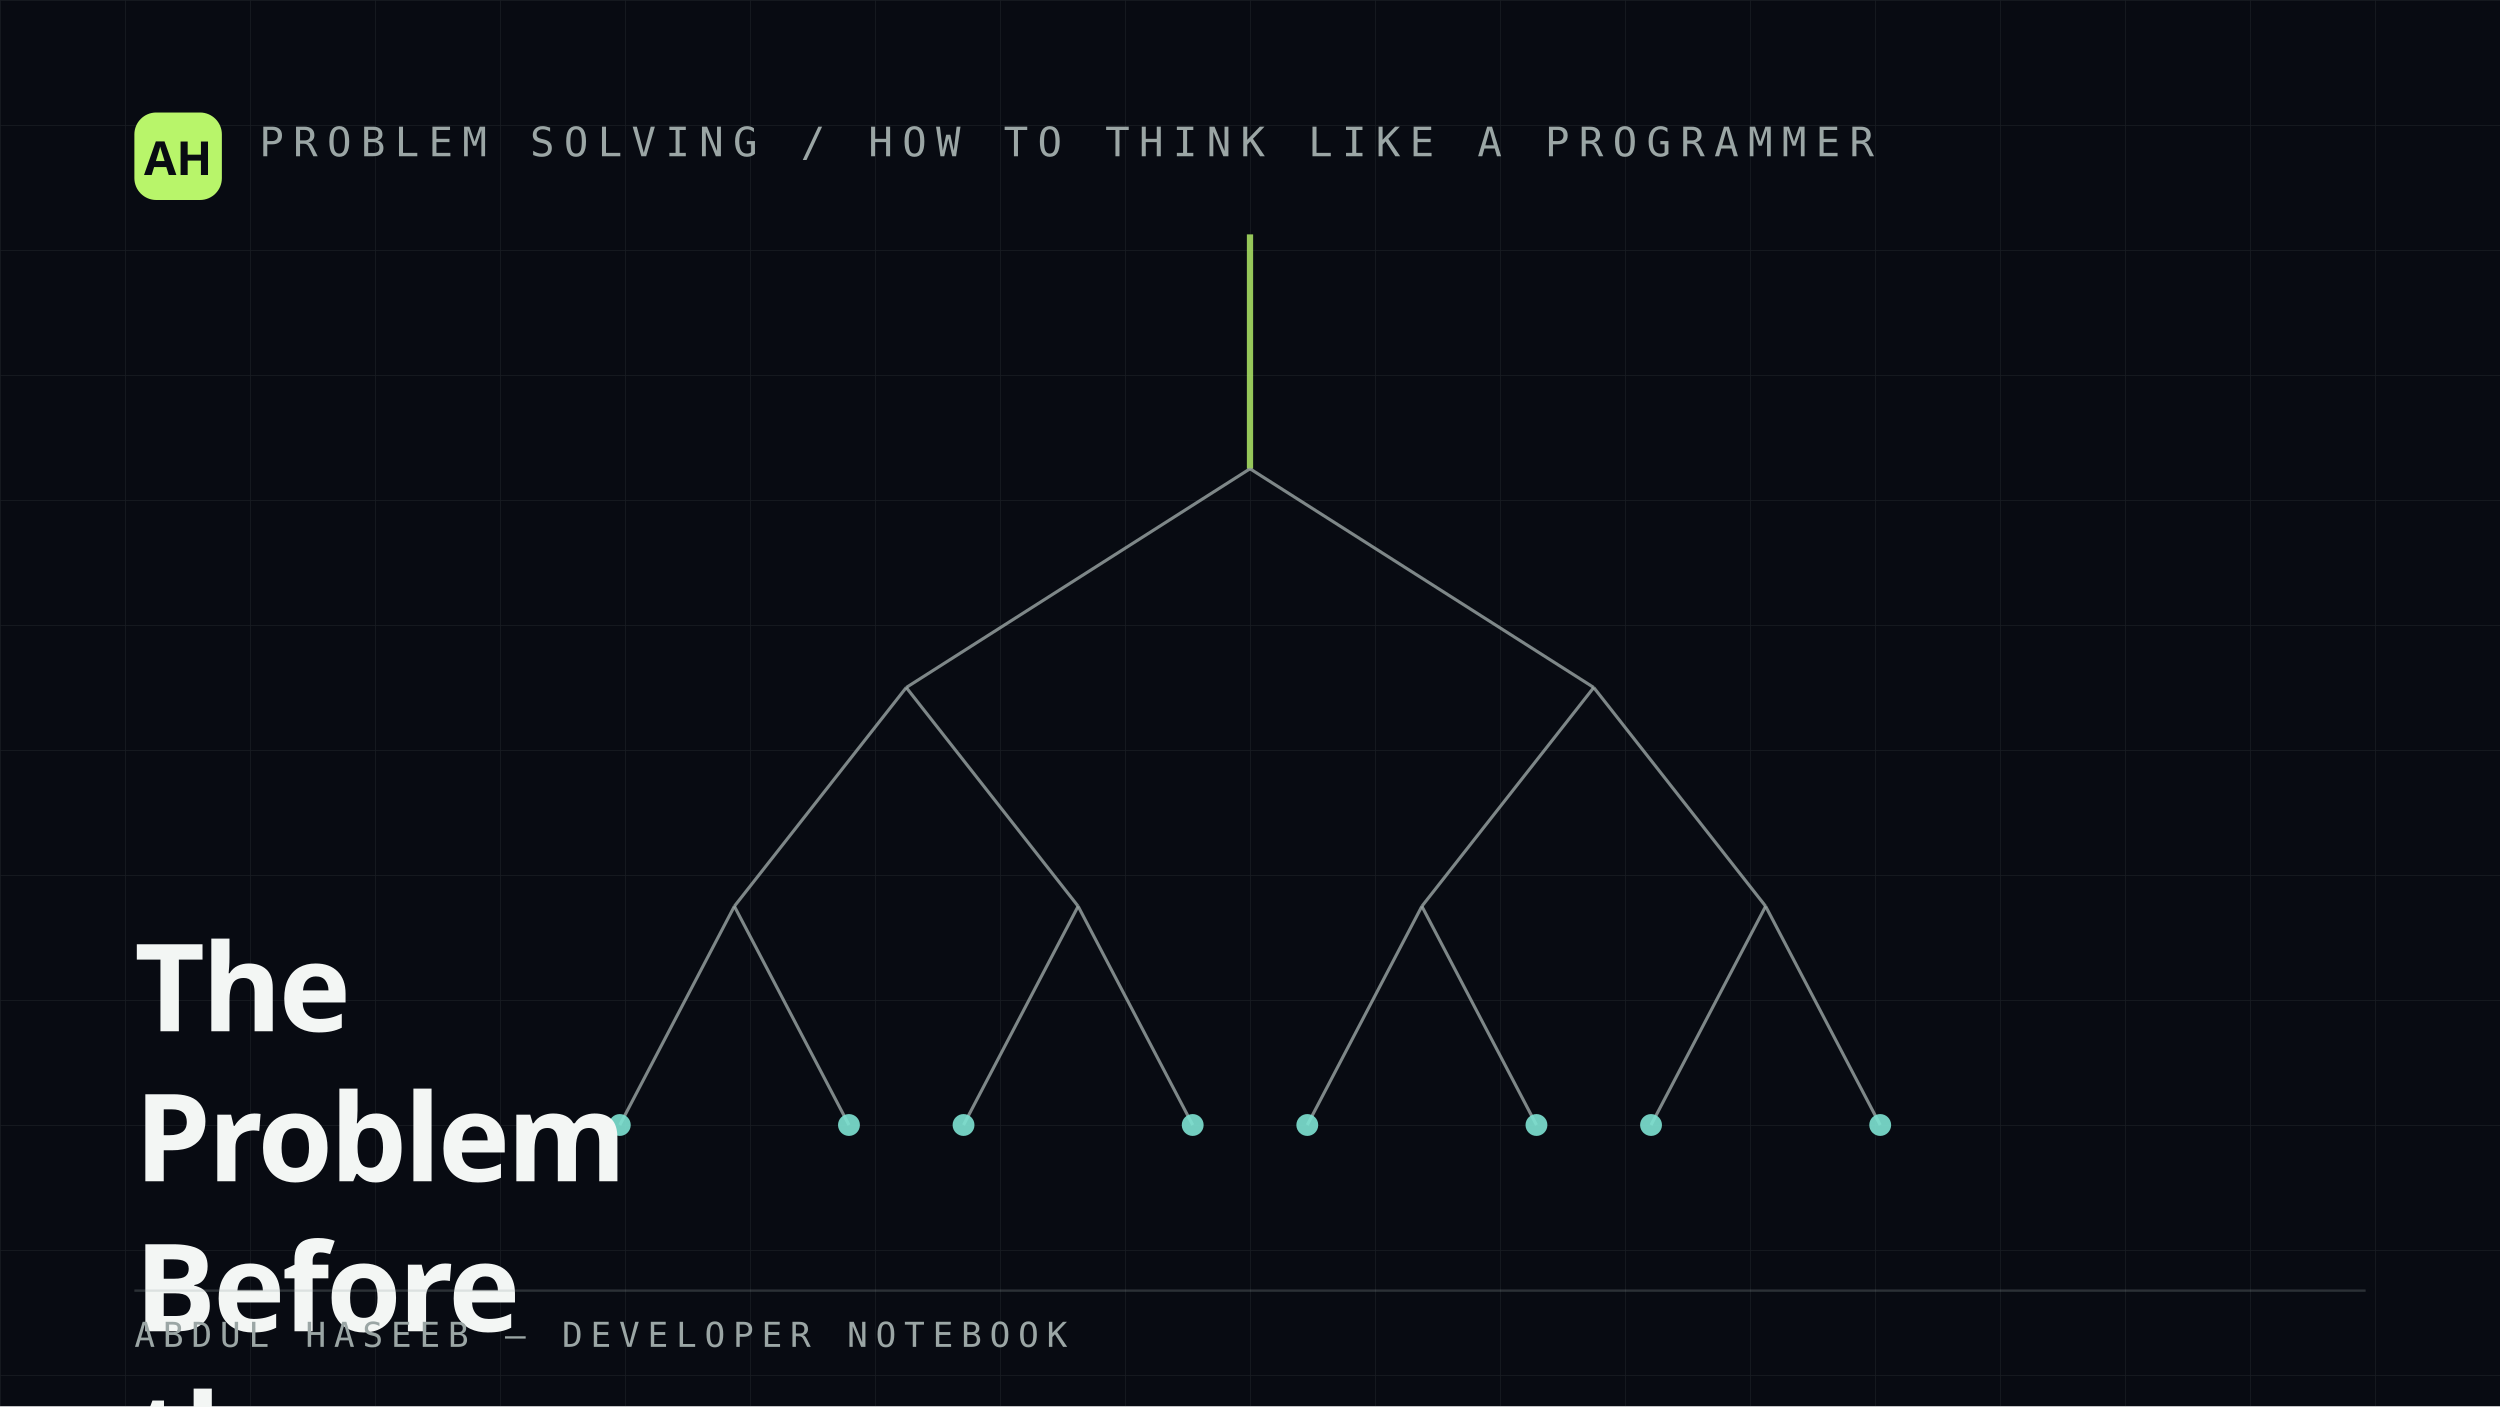
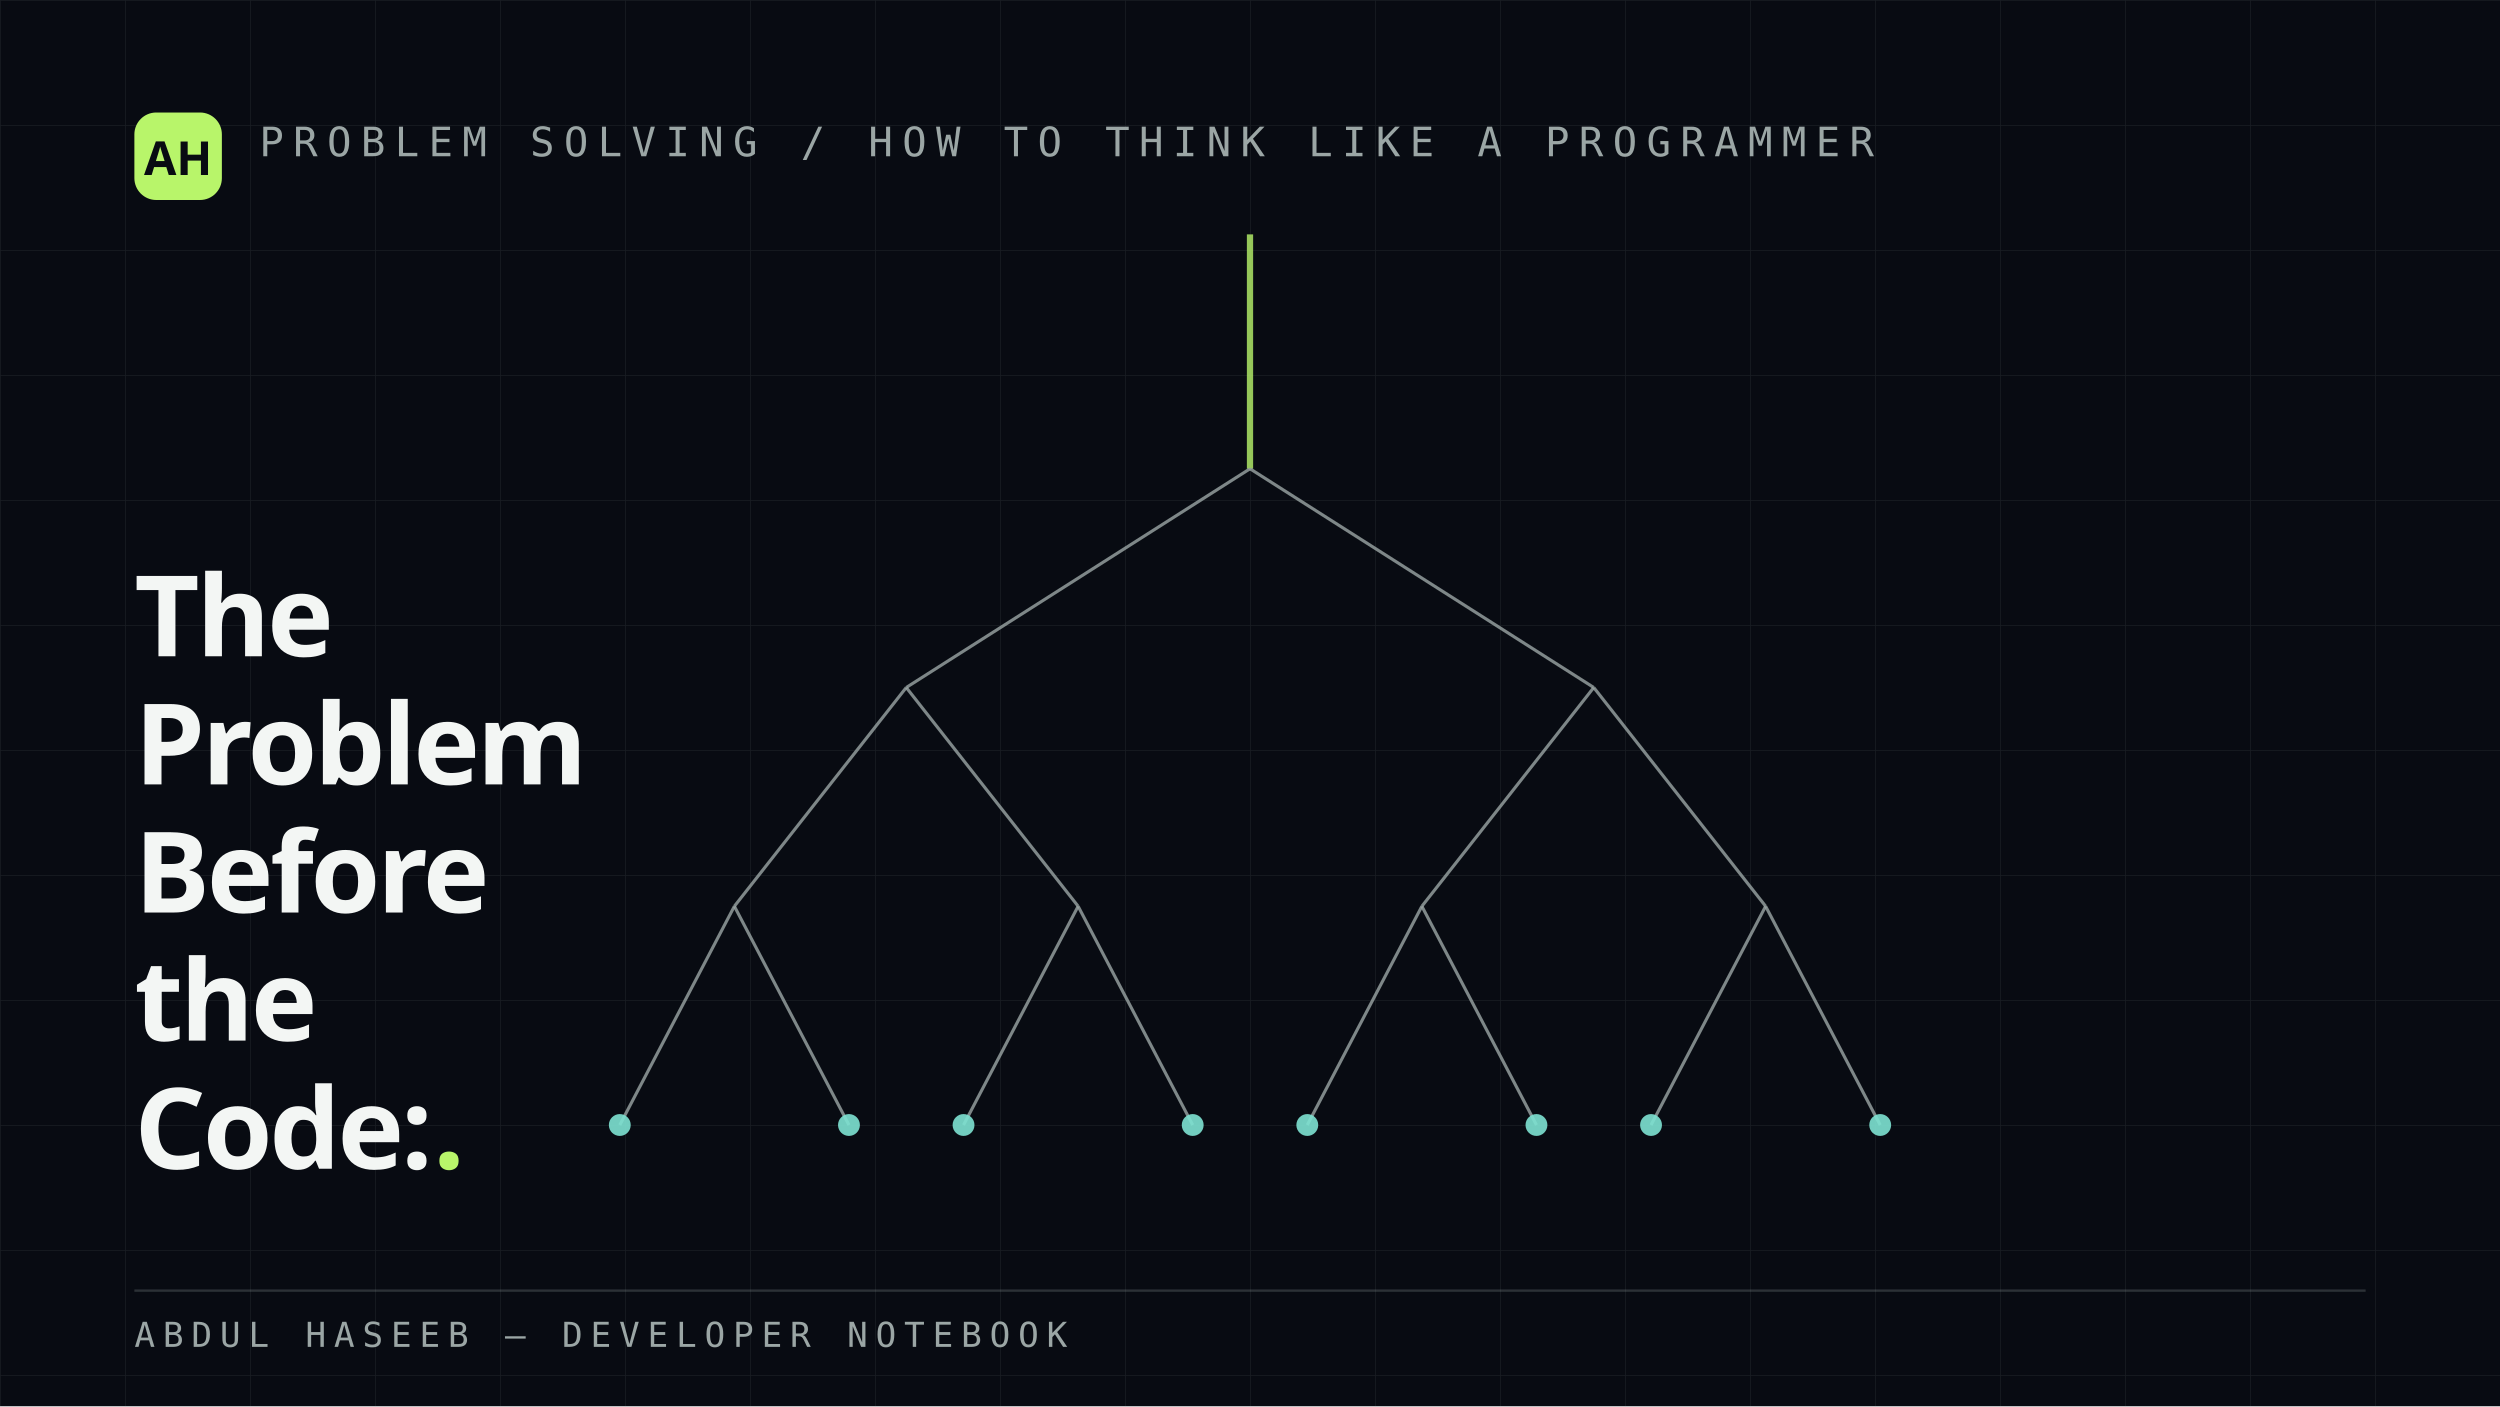
<svg xmlns="http://www.w3.org/2000/svg" width="1600" height="900" viewBox="0 0 1600 900">
  <defs>
    <pattern id="g" width="80" height="80" patternUnits="userSpaceOnUse">
      <path d="M 80 0 L 0 0 0 80" fill="none" stroke="#9BA6A5" stroke-opacity="0.12" />
    </pattern>
  </defs>
  <rect width="1600" height="900" fill="#080B12" />
  <rect width="1600" height="900" fill="url(#g)" />
  <line x1="800" y1="150" x2="800" y2="300" stroke="#B8F56A" stroke-width="4" stroke-opacity="0.8" />
  <line x1="800" y1="300" x2="580" y2="440" stroke="#9BA6A5" stroke-width="2" stroke-opacity="0.8" />
  <line x1="580" y1="440" x2="470" y2="580" stroke="#9BA6A5" stroke-width="2" stroke-opacity="0.8" />
  <line x1="470" y1="580" x2="396.667" y2="720" stroke="#9BA6A5" stroke-width="2" stroke-opacity="0.8" />
  <circle cx="396.667" cy="720" r="7" fill="#7DE2D1" opacity="0.9" />
  <line x1="470" y1="580" x2="543.333" y2="720" stroke="#9BA6A5" stroke-width="2" stroke-opacity="0.8" />
  <circle cx="543.333" cy="720" r="7" fill="#7DE2D1" opacity="0.9" />
  <line x1="580" y1="440" x2="690" y2="580" stroke="#9BA6A5" stroke-width="2" stroke-opacity="0.8" />
  <line x1="690" y1="580" x2="616.667" y2="720" stroke="#9BA6A5" stroke-width="2" stroke-opacity="0.8" />
  <circle cx="616.667" cy="720" r="7" fill="#7DE2D1" opacity="0.9" />
  <line x1="690" y1="580" x2="763.333" y2="720" stroke="#9BA6A5" stroke-width="2" stroke-opacity="0.8" />
  <circle cx="763.333" cy="720" r="7" fill="#7DE2D1" opacity="0.9" />
  <line x1="800" y1="300" x2="1020" y2="440" stroke="#9BA6A5" stroke-width="2" stroke-opacity="0.8" />
  <line x1="1020" y1="440" x2="910" y2="580" stroke="#9BA6A5" stroke-width="2" stroke-opacity="0.8" />
  <line x1="910" y1="580" x2="836.667" y2="720" stroke="#9BA6A5" stroke-width="2" stroke-opacity="0.8" />
  <circle cx="836.667" cy="720" r="7" fill="#7DE2D1" opacity="0.9" />
  <line x1="910" y1="580" x2="983.333" y2="720" stroke="#9BA6A5" stroke-width="2" stroke-opacity="0.8" />
  <circle cx="983.333" cy="720" r="7" fill="#7DE2D1" opacity="0.9" />
  <line x1="1020" y1="440" x2="1130" y2="580" stroke="#9BA6A5" stroke-width="2" stroke-opacity="0.8" />
  <line x1="1130" y1="580" x2="1056.667" y2="720" stroke="#9BA6A5" stroke-width="2" stroke-opacity="0.8" />
  <circle cx="1056.667" cy="720" r="7" fill="#7DE2D1" opacity="0.9" />
  <line x1="1130" y1="580" x2="1203.333" y2="720" stroke="#9BA6A5" stroke-width="2" stroke-opacity="0.8" />
  <circle cx="1203.333" cy="720" r="7" fill="#7DE2D1" opacity="0.9" />
  <g>
    <rect x="86" y="72" width="56" height="56" rx="14" fill="#B8F56A" />
    <text x="114" y="112" text-anchor="middle" font-family="Space Grotesk, sans-serif" font-size="30" font-weight="700" fill="#080B12">AH</text>
  </g>
  <text x="166" y="100" font-family="DM Mono, monospace" font-size="26" letter-spacing="6" fill="#9BA6A5" font-weight="300">PROBLEM SOLVING / HOW TO THINK LIKE A PROGRAMMER</text>
-   <text x="86" y="660" font-family="Space Grotesk, sans-serif" font-size="78" font-weight="700" fill="#F3F6F4" letter-spacing="-2">The</text>
-   <text x="86" y="756" font-family="Space Grotesk, sans-serif" font-size="78" font-weight="700" fill="#F3F6F4" letter-spacing="-2">Problem</text>
-   <text x="86" y="852" font-family="Space Grotesk, sans-serif" font-size="78" font-weight="700" fill="#F3F6F4" letter-spacing="-2">Before</text>
-   <text x="86" y="948" font-family="Space Grotesk, sans-serif" font-size="78" font-weight="700" fill="#F3F6F4" letter-spacing="-2">the</text>
-   <text x="86" y="1044" font-family="Space Grotesk, sans-serif" font-size="78" font-weight="700" fill="#F3F6F4" letter-spacing="-2">Code:<tspan fill="#B8F56A">.</tspan>
+   <text x="86" y="420" font-family="Space Grotesk, sans-serif" font-size="72" font-weight="700" fill="#F3F6F4" letter-spacing="-2">The</text>
+   <text x="86" y="502" font-family="Space Grotesk, sans-serif" font-size="72" font-weight="700" fill="#F3F6F4" letter-spacing="-2">Problem</text>
+   <text x="86" y="584" font-family="Space Grotesk, sans-serif" font-size="72" font-weight="700" fill="#F3F6F4" letter-spacing="-2">Before</text>
+   <text x="86" y="666" font-family="Space Grotesk, sans-serif" font-size="72" font-weight="700" fill="#F3F6F4" letter-spacing="-2">the</text>
+   <text x="86" y="748" font-family="Space Grotesk, sans-serif" font-size="72" font-weight="700" fill="#F3F6F4" letter-spacing="-2">Code:<tspan fill="#B8F56A">.</tspan>
  </text>
  <line x1="86" y1="826" x2="1514" y2="826" stroke="#9BA6A5" stroke-opacity="0.25" stroke-width="1.5" />
  <text x="86" y="862" font-family="DM Mono, monospace" font-size="22" letter-spacing="5" fill="#9BA6A5" font-weight="300">ABDUL HASEEB — DEVELOPER NOTEBOOK</text>
</svg>
